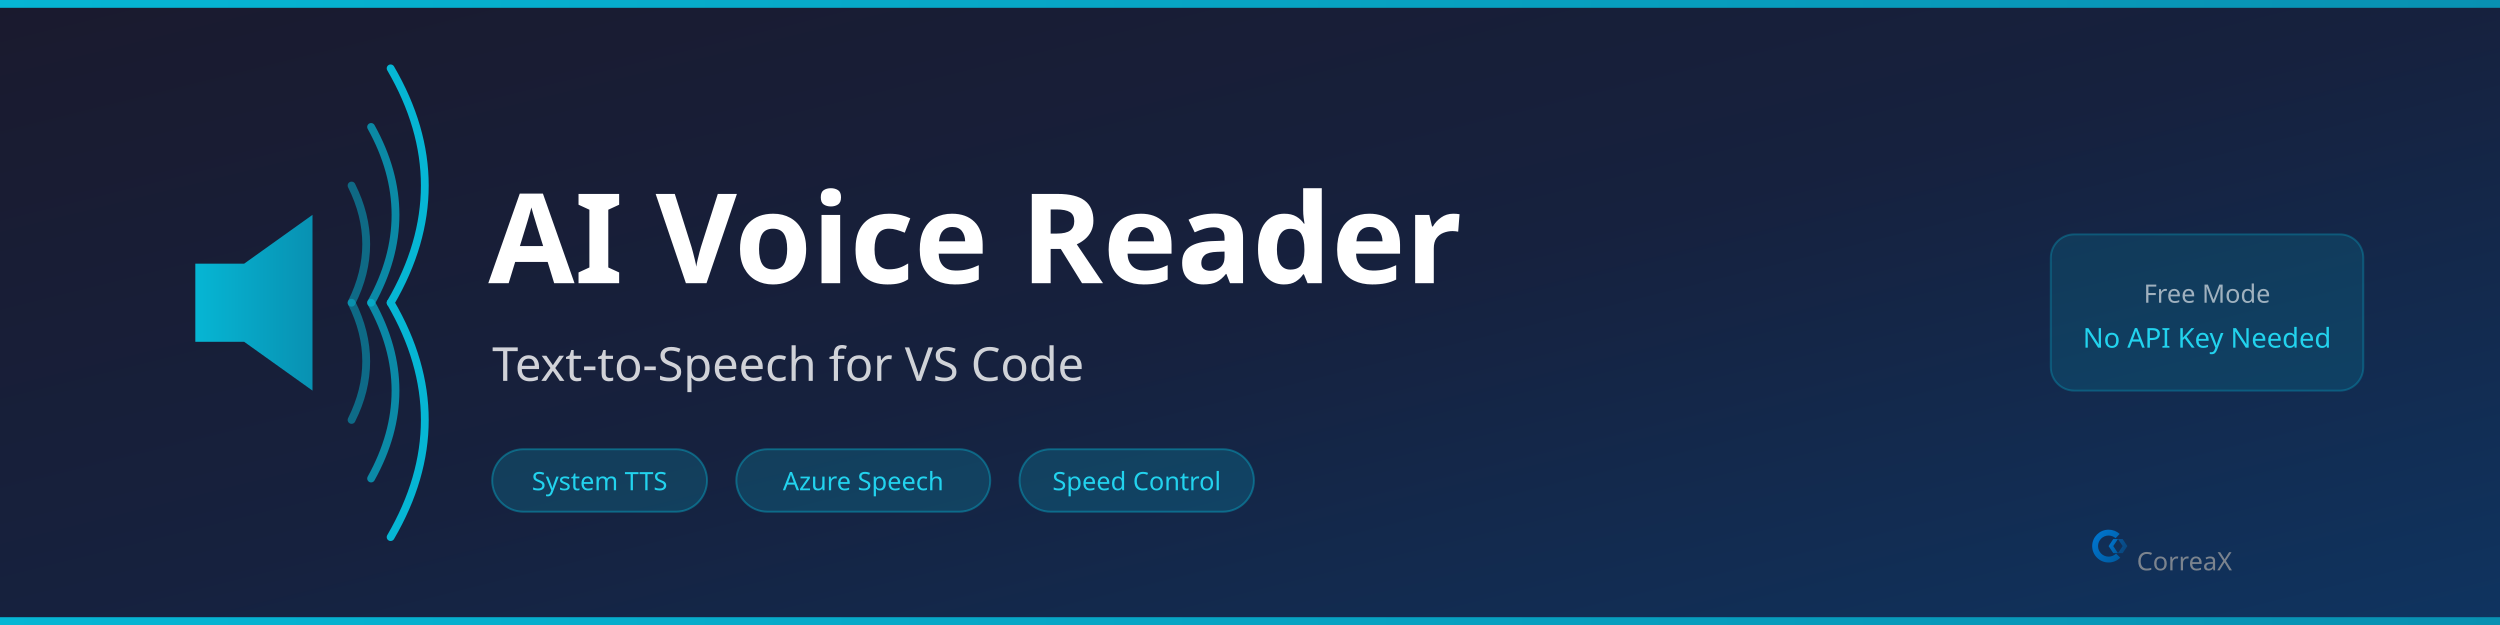
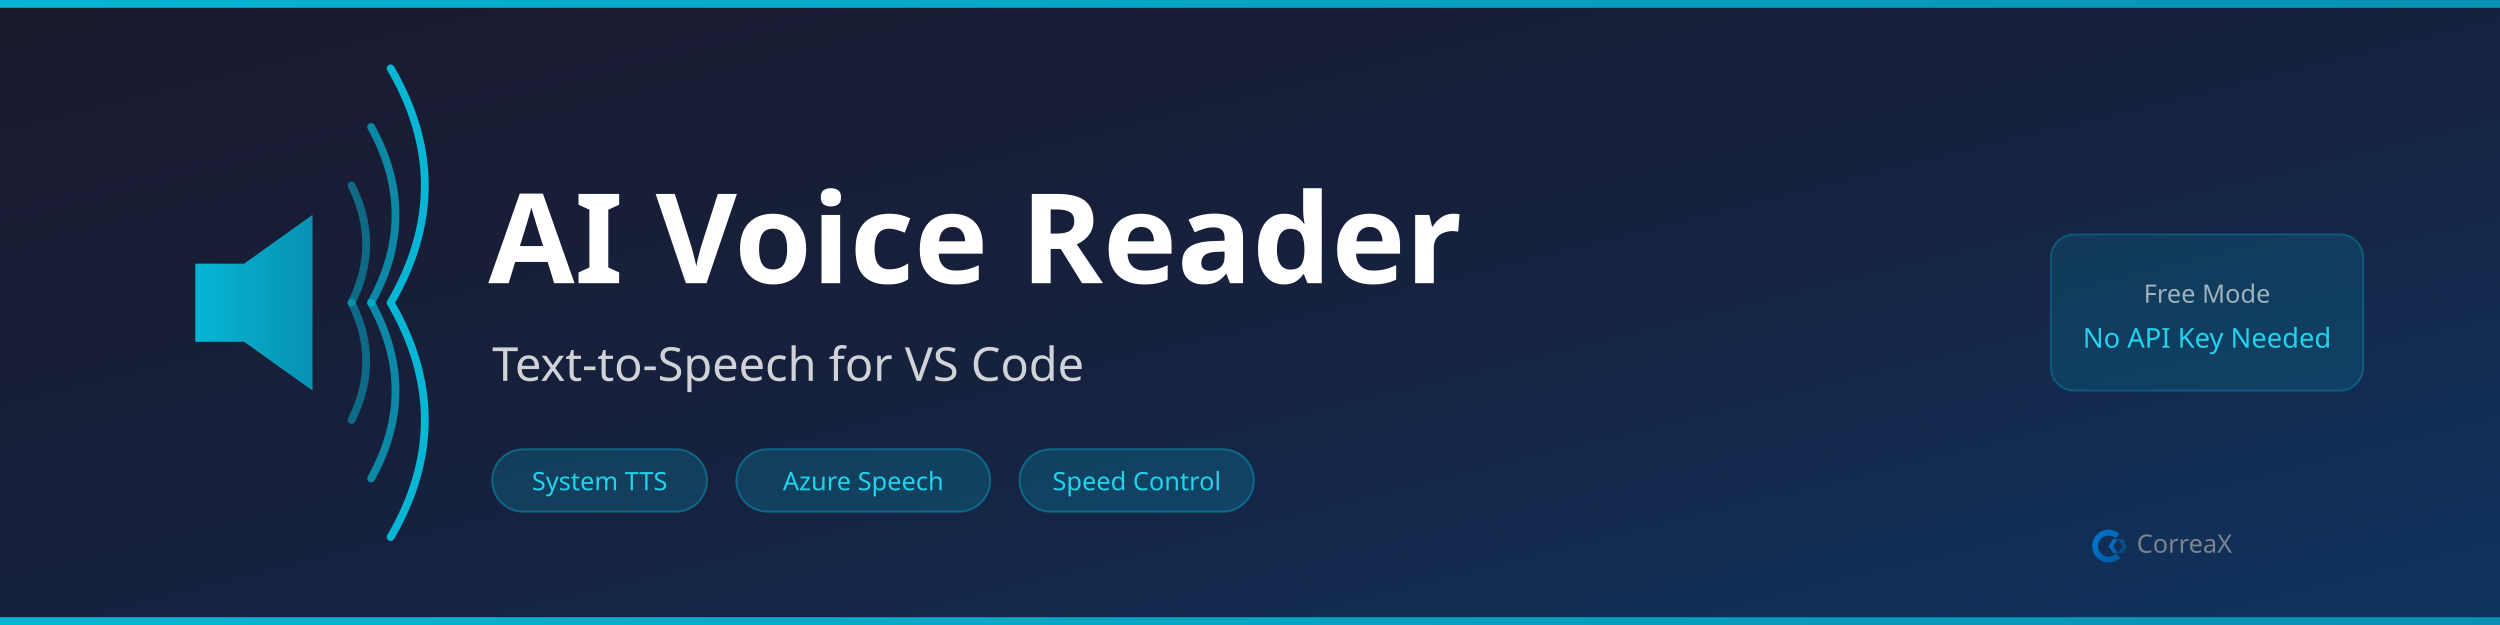
<svg xmlns="http://www.w3.org/2000/svg" viewBox="0 0 1280 320">
  <defs>
    <linearGradient id="bgGrad" x1="0%" y1="0%" x2="100%" y2="100%">
      <stop offset="0%" stop-color="#1a1a2e" />
      <stop offset="50%" stop-color="#16213e" />
      <stop offset="100%" stop-color="#0f3460" />
    </linearGradient>
    <linearGradient id="accentGrad" x1="0%" y1="0%" x2="100%" y2="0%">
      <stop offset="0%" stop-color="#06b6d4" />
      <stop offset="100%" stop-color="#0891b2" />
    </linearGradient>
    <linearGradient id="waveGrad" x1="0%" y1="0%" x2="100%" y2="0%">
      <stop offset="0%" stop-color="#06b6d4" />
      <stop offset="100%" stop-color="#0891b2" />
    </linearGradient>
    <linearGradient id="cxGrad" x1="0%" y1="0%" x2="100%" y2="100%">
      <stop offset="0%" stop-color="#0078d4" />
      <stop offset="100%" stop-color="#005a9e" />
    </linearGradient>
  </defs>
  <rect width="1280" height="320" fill="url(#bgGrad)" />
  <rect x="0" y="0" width="1280" height="4" fill="url(#accentGrad)" />
  <rect x="0" y="316" width="1280" height="4" fill="url(#accentGrad)" />
  <g transform="translate(80, 80)">
    <path d="M20 55 L20 95 L45 95 L80 120 L80 30 L45 55 Z" fill="url(#waveGrad)" />
    <path d="M100 75 Q115 45 100 15" stroke="#06b6d4" stroke-width="4" fill="none" stroke-linecap="round" opacity="0.5" />
    <path d="M110 75 Q135 30 110 -15" stroke="#06b6d4" stroke-width="4" fill="none" stroke-linecap="round" opacity="0.7" />
    <path d="M120 75 Q155 15 120 -45" stroke="#06b6d4" stroke-width="4" fill="none" stroke-linecap="round" />
    <path d="M100 75 Q115 105 100 135" stroke="#06b6d4" stroke-width="4" fill="none" stroke-linecap="round" opacity="0.5" />
    <path d="M110 75 Q135 120 110 165" stroke="#06b6d4" stroke-width="4" fill="none" stroke-linecap="round" opacity="0.7" />
    <path d="M120 75 Q155 135 120 195" stroke="#06b6d4" stroke-width="4" fill="none" stroke-linecap="round" />
  </g>
  <text x="250" y="145" font-family="Segoe UI, system-ui, sans-serif" font-size="64" font-weight="700" fill="#ffffff">
    AI Voice Reader
  </text>
  <text x="252" y="195" font-family="Segoe UI, system-ui, sans-serif" font-size="24" fill="rgba(255,255,255,0.8)">
    Text-to-Speech for VS Code
  </text>
  <g transform="translate(252, 230)">
    <rect x="0" y="0" width="110" height="32" rx="16" fill="rgba(6,182,212,0.2)" stroke="rgba(6,182,212,0.4)" stroke-width="1" />
    <text x="55" y="21" text-anchor="middle" font-family="Segoe UI, system-ui, sans-serif" font-size="13" fill="#22d3ee">System TTS</text>
    <rect x="125" y="0" width="130" height="32" rx="16" fill="rgba(6,182,212,0.2)" stroke="rgba(6,182,212,0.4)" stroke-width="1" />
    <text x="190" y="21" text-anchor="middle" font-family="Segoe UI, system-ui, sans-serif" font-size="13" fill="#22d3ee">Azure Speech</text>
    <rect x="270" y="0" width="120" height="32" rx="16" fill="rgba(6,182,212,0.2)" stroke="rgba(6,182,212,0.4)" stroke-width="1" />
    <text x="330" y="21" text-anchor="middle" font-family="Segoe UI, system-ui, sans-serif" font-size="13" fill="#22d3ee">Speed Control</text>
  </g>
  <g transform="translate(1050, 120)">
    <rect x="0" y="0" width="160" height="80" rx="12" fill="rgba(6,182,212,0.15)" stroke="rgba(6,182,212,0.3)" stroke-width="1" />
    <text x="80" y="35" text-anchor="middle" font-family="Segoe UI, system-ui, sans-serif" font-size="13" fill="rgba(255,255,255,0.6)">Free Mode</text>
    <text x="80" y="58" text-anchor="middle" font-family="Segoe UI, system-ui, sans-serif" font-size="14" fill="#22d3ee">No API Key Needed</text>
  </g>
  <g transform="translate(1070, 270)">
    <g transform="scale(0.6)">
      <path d="M16 2C8.268 2 2 8.268 2 16s6.268 14 14 14c3.866 0 7.389-1.568 9.928-4.1l-3.535-3.536A9.002 9.002 0 0116 25c-4.97 0-9-4.03-9-9s4.03-9 9-9c2.29 0 4.38.857 5.971 2.268l3.464-3.639C22.993 3.352 19.66 2 16 2z" fill="url(#cxGrad)" />
      <path d="M20 10l-4 6 4 6h4l-4-6 4-6h-4z" fill="url(#cxGrad)" />
      <path d="M24 10l4 6-4 6h4l4-6-4-6h-4z" fill="url(#cxGrad)" opacity="0.5" />
    </g>
-     <text x="24" y="22" font-family="Segoe UI, system-ui, sans-serif" font-size="13" fill="rgba(160,160,160,0.75)">CorreaX</text>
+     <text x="24" y="13" font-family="Segoe UI, system-ui, sans-serif" font-size="13" fill="rgba(160,160,160,0.75)">CorreaX</text>
  </g>
</svg>
